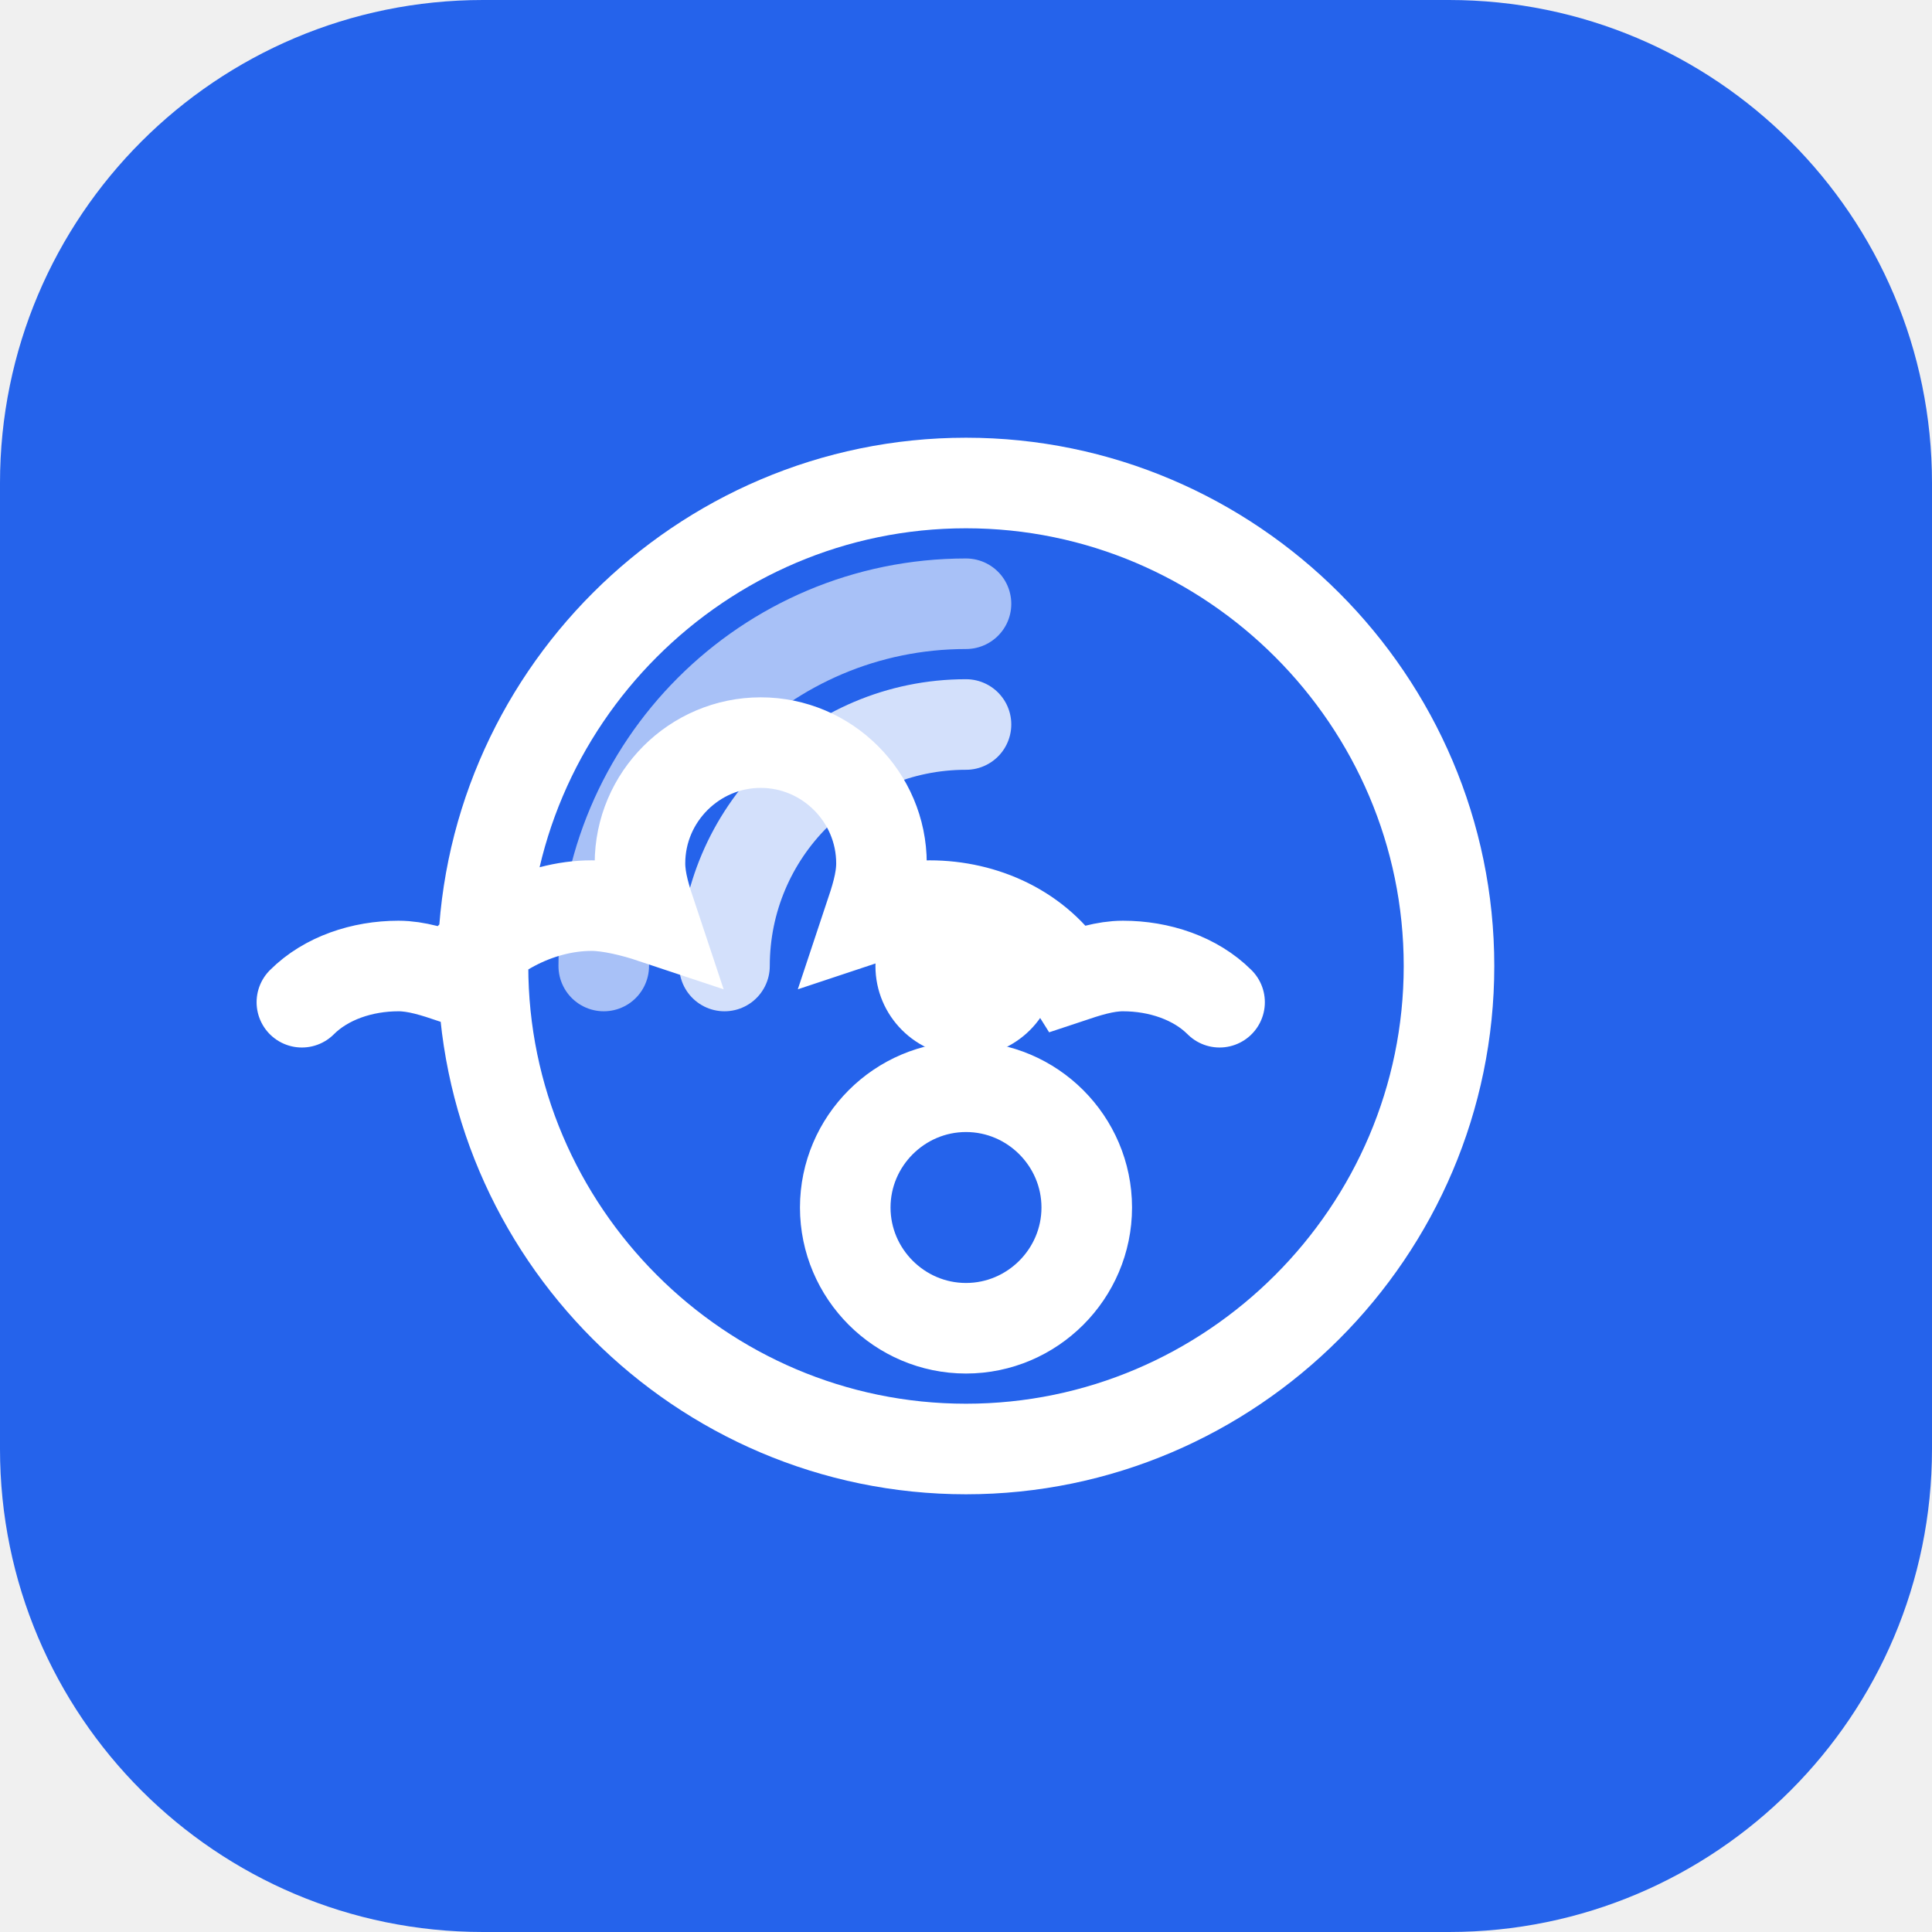
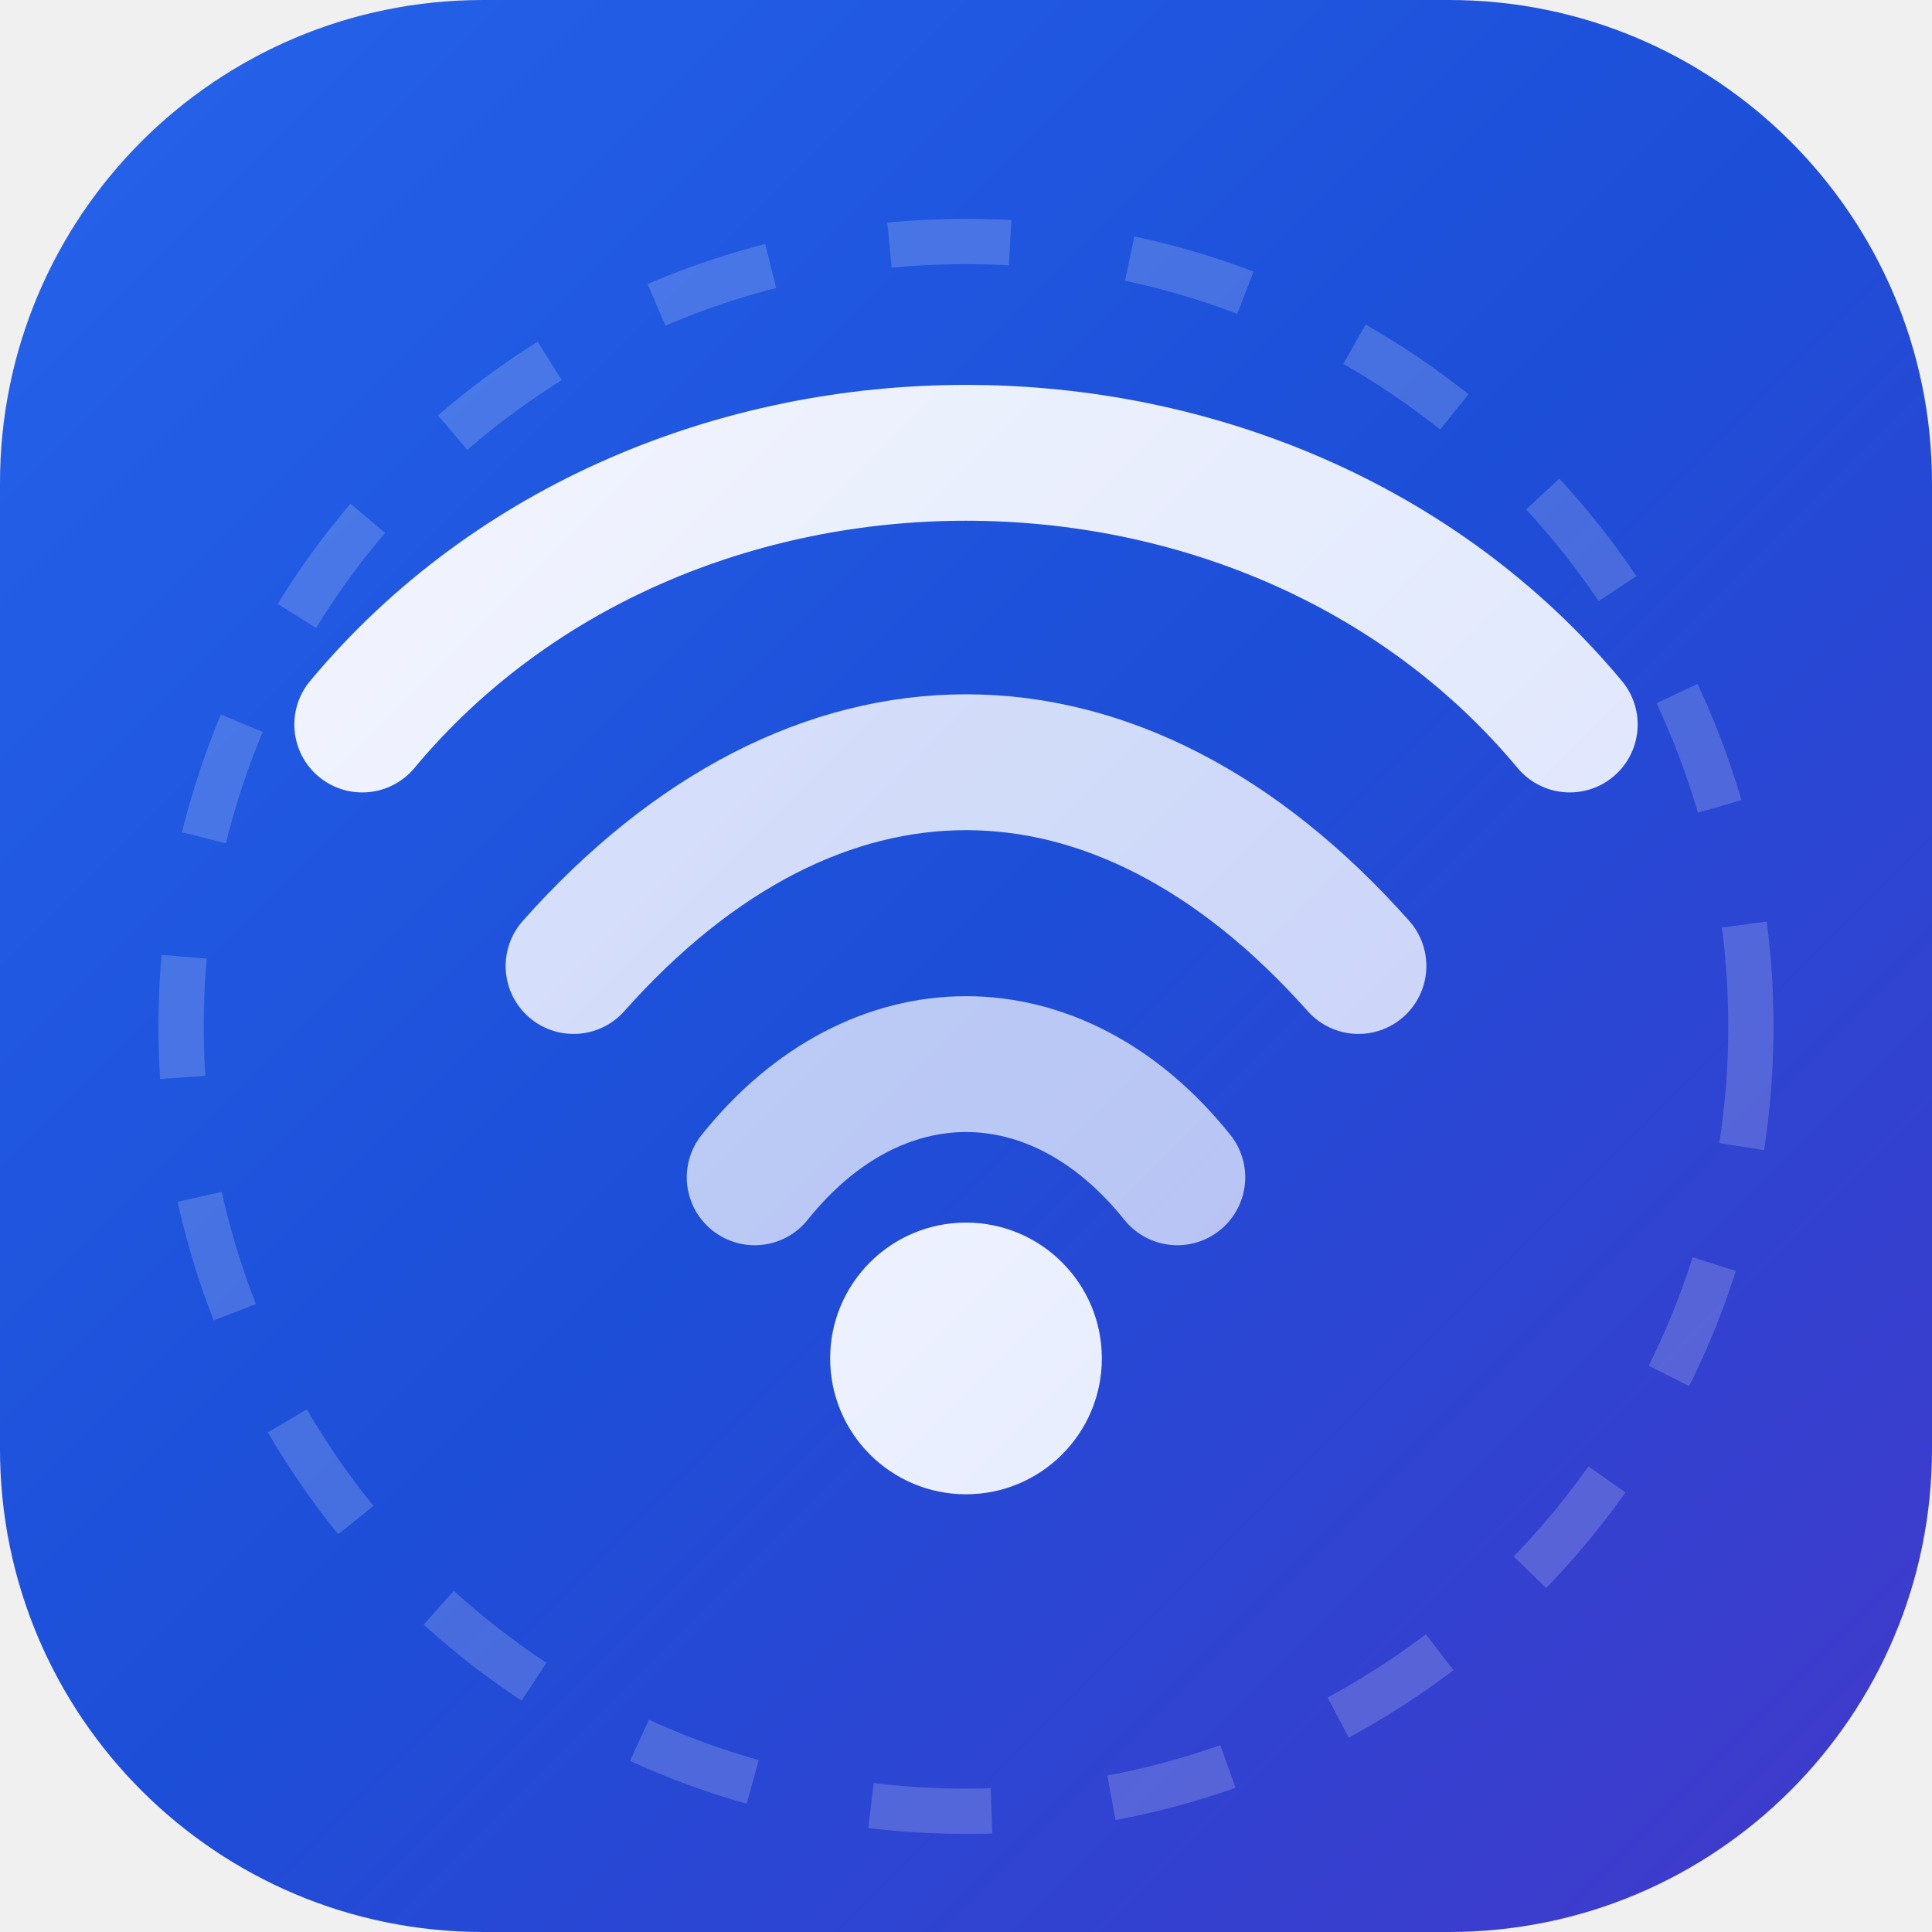
- <svg xmlns="http://www.w3.org/2000/svg" viewBox="0 0 32 32" fill="none">
-   <rect width="32" height="32" rx="8" fill="#2563EB" />
-   <path d="M16 8c-4.4 0-8 3.6-8 8s3.6 8 8 8 8-3.6 8-8-3.6-8-8-8zm0 14c-1.1 0-2-.9-2-2s.9-2 2-2 2 .9 2 2-.9 2-2 2zm4.2-5.4c-.4-.4-1-.6-1.6-.6-.3 0-.6.1-.9.2-.5-.8-1.4-1.2-2.3-1.2-.3 0-.7.1-1 .2.1-.3.2-.6.2-.9 0-1.1-.9-2-2-2s-2 .9-2 2c0 .3.1.6.2.9-.3-.1-.7-.2-1-.2-.9 0-1.8.5-2.3 1.2-.3-.1-.6-.2-.9-.2-.6 0-1.2.2-1.6.6" stroke="white" stroke-width="1.5" stroke-linecap="round" fill="none" />
-   <path d="M10 16a6 6 0 0 1 6-6" stroke="white" stroke-width="1.5" stroke-linecap="round" fill="none" opacity="0.6" />
-   <path d="M12 16a4 4 0 0 1 4-4" stroke="white" stroke-width="1.5" stroke-linecap="round" fill="none" opacity="0.8" />
-   <circle cx="16" cy="16" r="1.5" fill="white" />
+ <svg xmlns="http://www.w3.org/2000/svg" viewBox="0 0 64 64" fill="none">
+   <rect width="64" height="64" rx="16" fill="url(#bg-grad)" />
+   <defs>
+     <linearGradient id="bg-grad" x1="0" y1="0" x2="64" y2="64" gradientUnits="userSpaceOnUse">
+       <stop stop-color="#2563EB" />
+       <stop offset="0.5" stop-color="#1D4ED8" />
+       <stop offset="1" stop-color="#4338CA" />
+     </linearGradient>
+     <linearGradient id="wave-grad" x1="10" y1="10" x2="54" y2="54" gradientUnits="userSpaceOnUse">
+       <stop stop-color="#FFFFFF" />
+       <stop offset="1" stop-color="#E0E7FF" />
+     </linearGradient>
+   </defs>
+   <path d="M 12 24 C 22 12, 42 12, 52 24" stroke="url(#wave-grad)" stroke-width="4.5" stroke-linecap="round" opacity="0.95" />
+   <path d="M 19 32 C 27 23, 37 23, 45 32" stroke="url(#wave-grad)" stroke-width="4.5" stroke-linecap="round" opacity="0.85" />
+   <path d="M 25 39 C 29 34, 35 34, 39 39" stroke="url(#wave-grad)" stroke-width="4.5" stroke-linecap="round" opacity="0.75" />
+   <circle cx="32" cy="45" r="4.5" fill="url(#wave-grad)" />
+   <circle cx="32" cy="34" r="26" stroke="#FFFFFF" stroke-width="1.5" stroke-opacity="0.18" stroke-dasharray="4 4" />
</svg>
